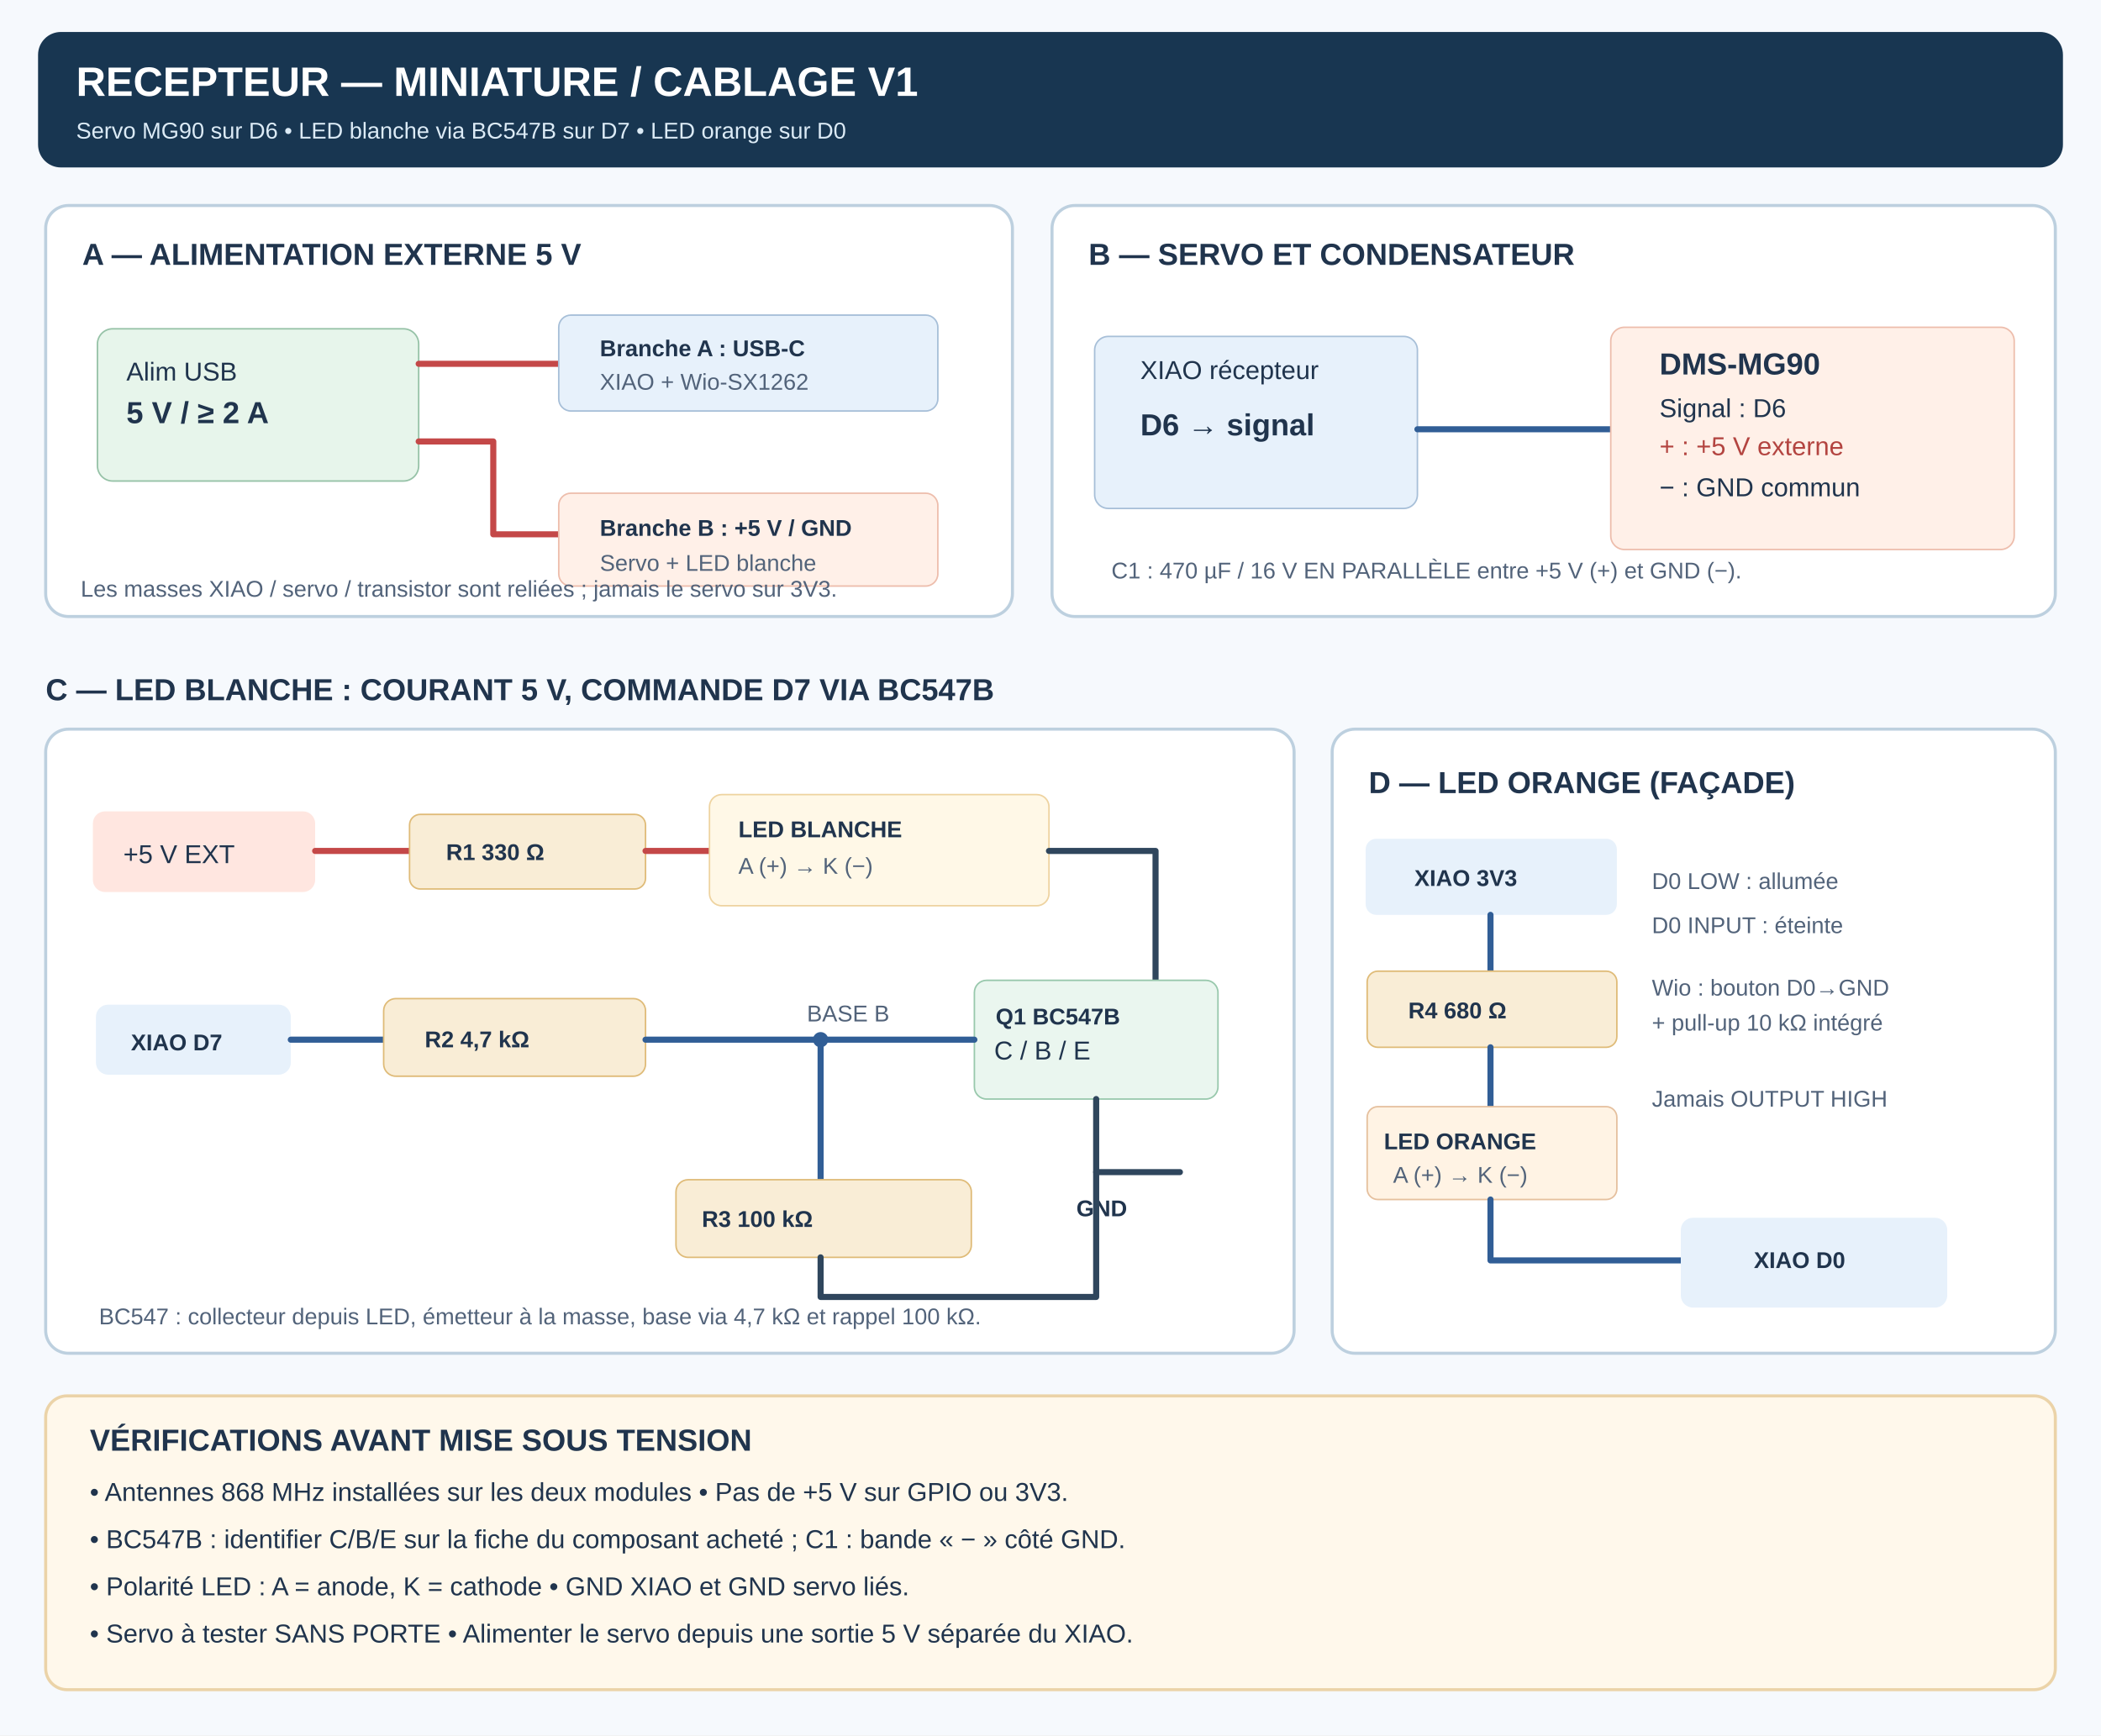
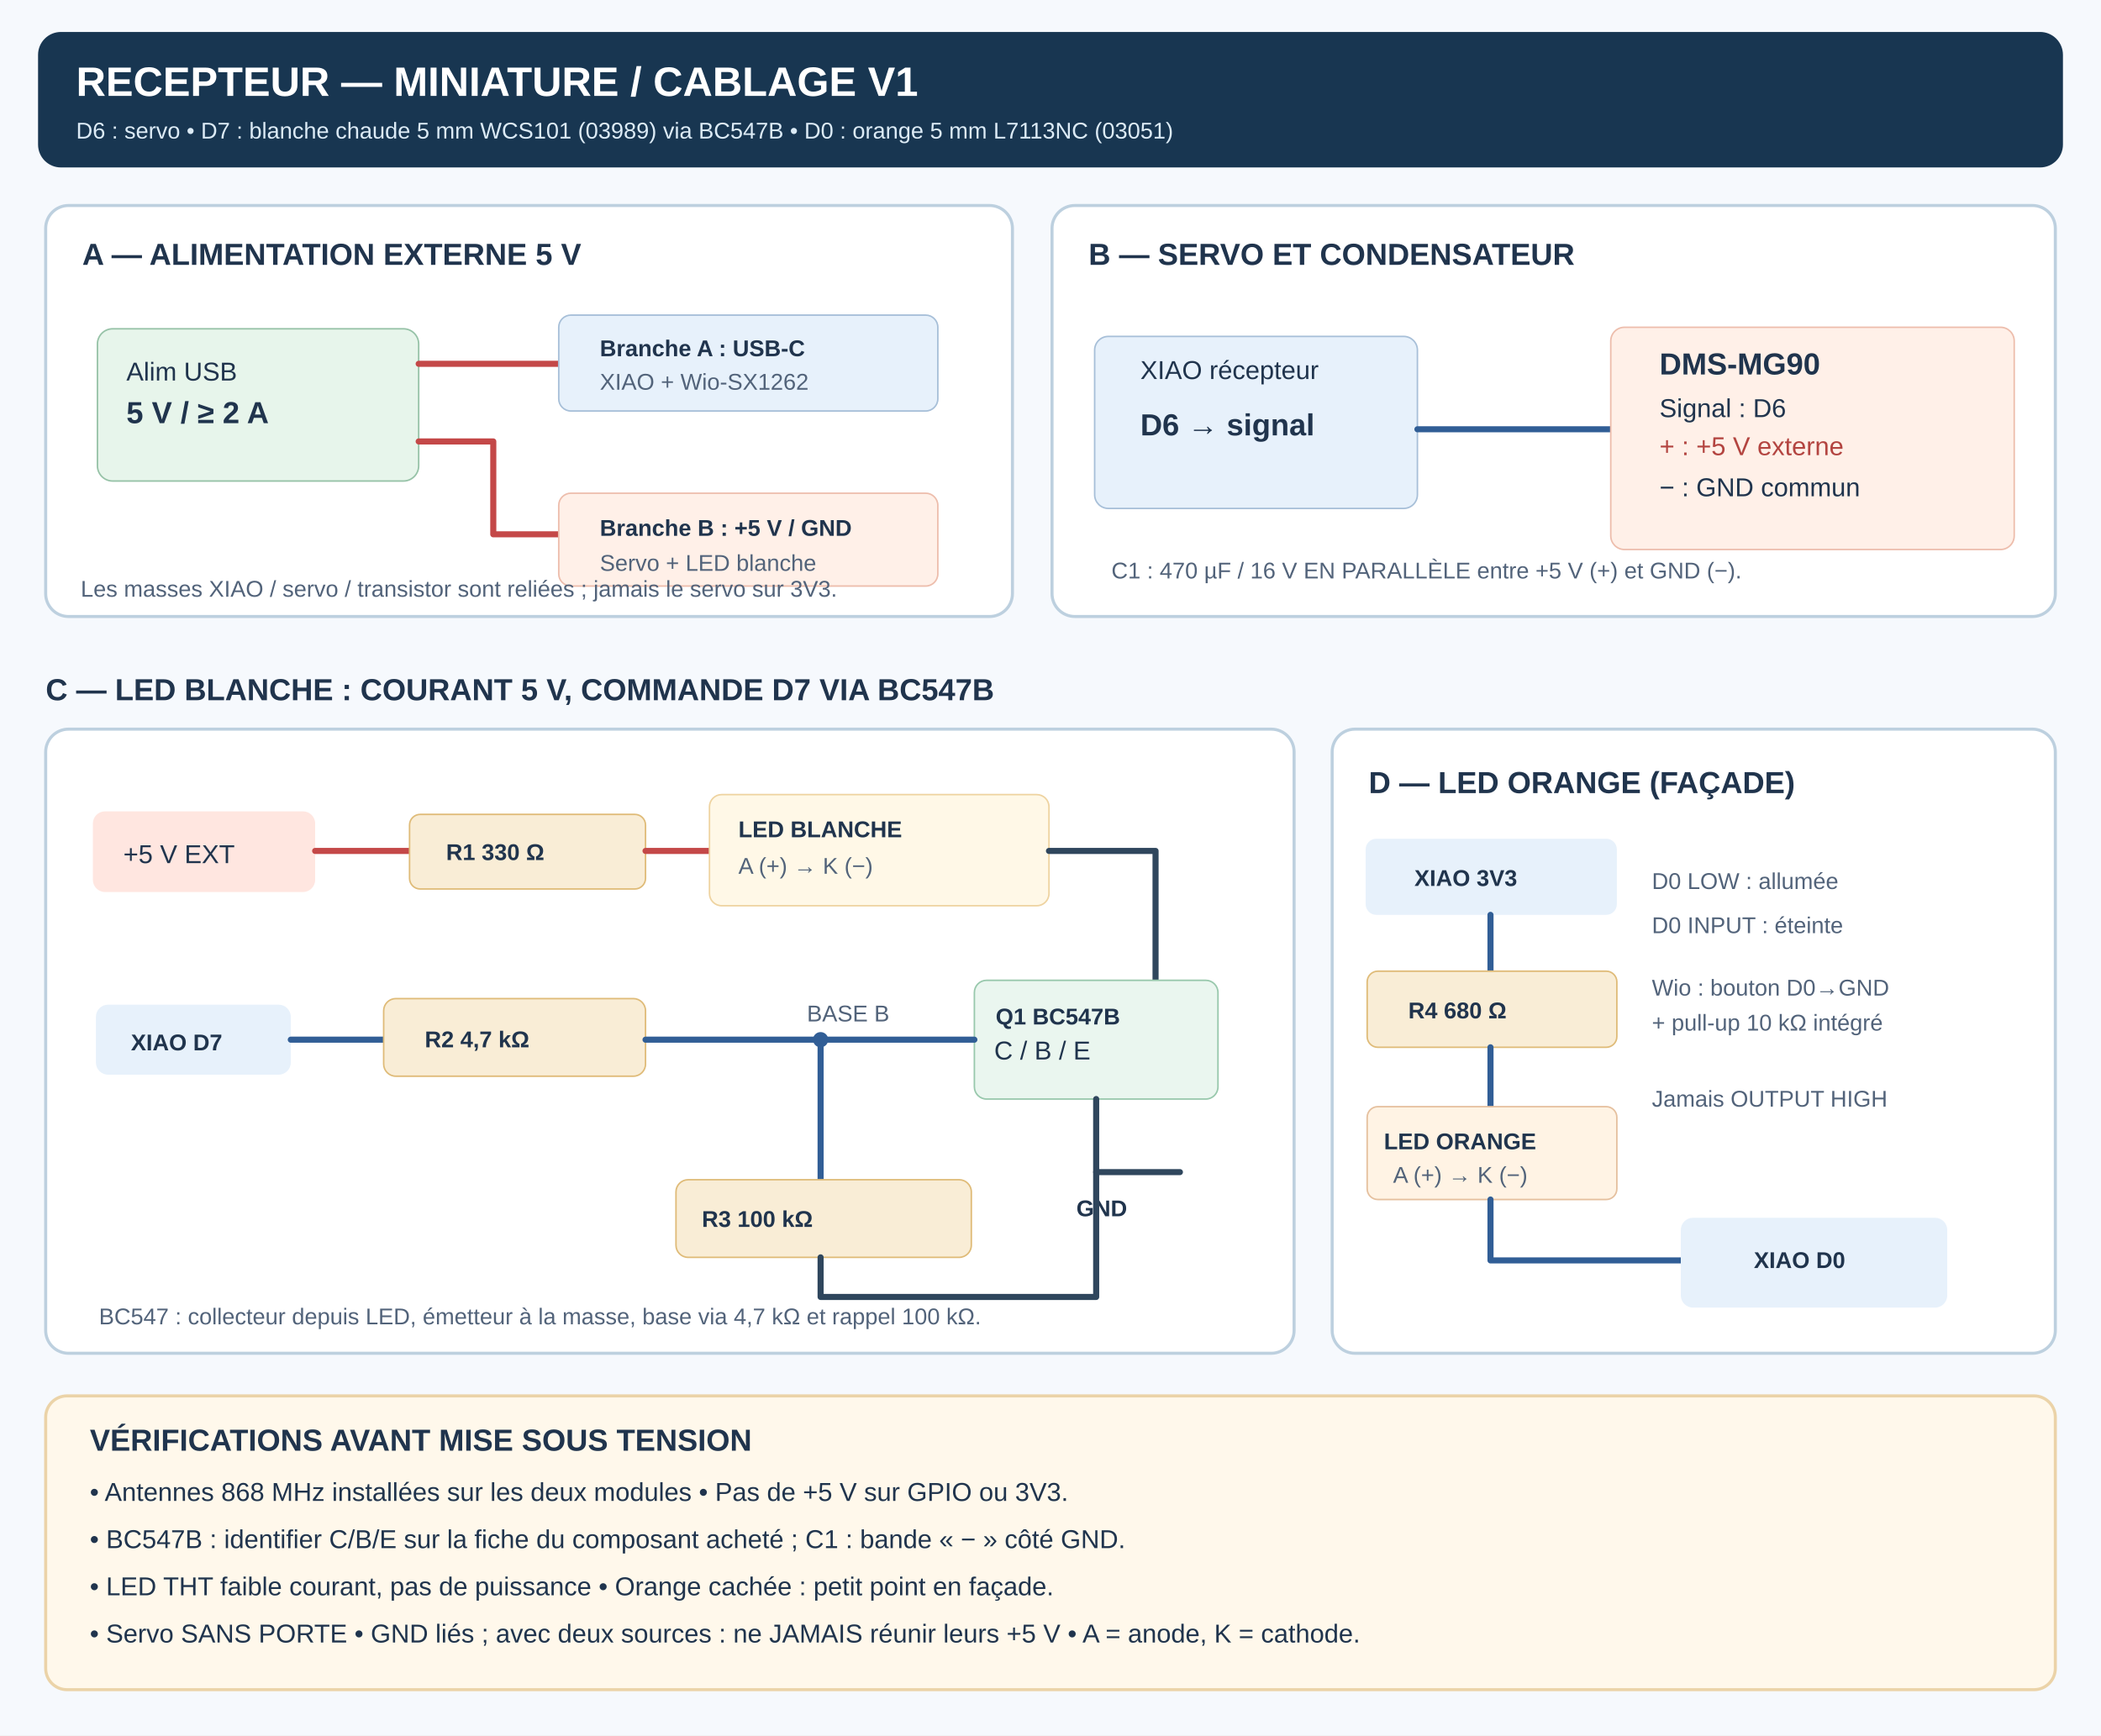
<svg xmlns="http://www.w3.org/2000/svg" viewBox="0 0 1380 1140" width="1380" height="1140" role="img" aria-label="Schema electrique recepteur servo LED blanche via BC547B et LED orange D0">
  <rect width="1380" height="1140" fill="#f6f9fd" />
  <style>text{font-family:Arial,sans-serif;fill:#20344d}.h{font-size:27px;font-weight:bold}.s{font-size:20px;font-weight:bold}.m{font-size:17px}.n{font-size:15px;fill:#52637a}.v{font-size:15px;font-weight:bold}.w{stroke:#315e96}.r{stroke:#c44848}.g{stroke:#2f465d}.b{fill:none;stroke-width:4;stroke-linecap:round;stroke-linejoin:round}</style>
  <rect x="25" y="21" width="1330" height="89" rx="15" fill="#183651" />
  <text x="50" y="63" class="h" fill="white" style="fill:white">RECEPTEUR — MINIATURE / CABLAGE V1</text>
-   <text x="50" y="91" class="n" style="fill:#dcebf6">Servo MG90 sur D6 • LED blanche via BC547B sur D7 • LED orange sur D0</text>
+   <text x="50" y="91" class="n" style="fill:#dcebf6">D6 : servo • D7 : blanche chaude 5 mm WCS101 (03989) via BC547B • D0 : orange 5 mm L7113NC (03051)</text>
  <rect x="30" y="135" width="635" height="270" rx="15" fill="white" stroke="#bdd0df" stroke-width="2" />
  <rect x="691" y="135" width="659" height="270" rx="15" fill="white" stroke="#bdd0df" stroke-width="2" />
  <text x="54" y="174" class="s">A — ALIMENTATION EXTERNE 5 V</text>
  <rect x="64" y="216" width="211" height="100" rx="10" fill="#e7f5eb" stroke="#96c2a7" />
  <text x="83" y="250" class="m">Alim USB</text>
  <text x="83" y="278" class="s">5 V / ≥ 2 A</text>
  <path d="M275 239 H367" class="r b" />
  <rect x="367" y="207" width="249" height="63" rx="8" fill="#e7f1fb" stroke="#a7bfd8" />
  <text x="394" y="234" class="v">Branche A : USB-C</text>
  <text x="394" y="256" class="n">XIAO + Wio-SX1262</text>
  <path d="M275 290 H324 V351 H367" class="r b" />
  <rect x="367" y="324" width="249" height="61" rx="8" fill="#fff0e8" stroke="#edbdac" />
  <text x="394" y="352" class="v">Branche B : +5 V / GND</text>
  <text x="394" y="375" class="n">Servo + LED blanche</text>
  <text x="53" y="392" class="n">Les masses XIAO / servo / transistor sont reliées ; jamais le servo sur 3V3.</text>
  <text x="715" y="174" class="s">B — SERVO ET CONDENSATEUR</text>
  <rect x="719" y="221" width="212" height="113" rx="9" fill="#e7f1fb" stroke="#a7bfd8" />
  <text x="749" y="249" class="m">XIAO récepteur</text>
  <text x="749" y="286" class="s">D6 → signal</text>
  <path d="M931 282 H1060" class="w b" />
  <rect x="1058" y="215" width="265" height="146" rx="9" fill="#fff0e8" stroke="#edbdac" />
  <text x="1090" y="246" class="s">DMS-MG90</text>
  <text x="1090" y="274" class="m">Signal : D6</text>
  <text x="1090" y="299" class="m" style="fill:#b34440">+ : +5 V externe</text>
  <text x="1090" y="326" class="m">− : GND commun</text>
  <text x="730" y="380" class="n">C1 : 470 µF / 16 V EN PARALLÈLE entre +5 V (+) et GND (−).</text>
  <text x="30" y="460" class="s">C — LED BLANCHE : COURANT 5 V, COMMANDE D7 VIA BC547B</text>
  <rect x="30" y="479" width="820" height="410" rx="15" fill="white" stroke="#bdd0df" stroke-width="2" />
  <rect x="61" y="533" width="146" height="53" rx="8" fill="#ffe6e0" />
  <text x="81" y="567" class="m">+5 V EXT</text>
  <path d="M207 559 H269" class="r b" />
  <rect x="269" y="535" width="155" height="49" rx="7" fill="#f9edd6" stroke="#dfbb78" />
  <text x="293" y="565" class="v">R1 330 Ω</text>
  <path d="M424 559 H466" class="r b" />
  <rect x="466" y="522" width="223" height="73" rx="8" fill="#fff8e7" stroke="#eed3a0" />
  <text x="485" y="550" class="v">LED BLANCHE</text>
  <text x="485" y="574" class="n">A (+) → K (−)</text>
  <path d="M689 559 H759 V644" class="g b" />
  <rect x="640" y="644" width="160" height="78" rx="8" fill="#eaf6ef" stroke="#98c8ac" />
  <text x="654" y="673" class="v">Q1 BC547B</text>
  <text x="653" y="696" class="m">C / B / E</text>
  <path d="M720 722 V770 H775" class="g b" />
  <text x="707" y="799" class="v">GND</text>
  <rect x="63" y="660" width="128" height="46" rx="8" fill="#e7f1fb" />
  <text x="86" y="690" class="v">XIAO D7</text>
  <path d="M191 683 H252" class="w b" />
  <rect x="252" y="656" width="172" height="51" rx="8" fill="#f9edd6" stroke="#dfbb78" />
  <text x="279" y="688" class="v">R2 4,7 kΩ</text>
  <path d="M424 683 H640" class="w b" />
  <text x="530" y="671" class="n">BASE B</text>
  <circle cx="539" cy="683" r="5" fill="#315e96" />
  <path d="M539 683 V776" class="w b" />
  <rect x="444" y="775" width="194" height="51" rx="8" fill="#f9edd6" stroke="#dfbb78" />
  <text x="461" y="806" class="v">R3 100 kΩ</text>
  <path d="M539 826 V852 H720 V770" class="g b" />
  <text x="65" y="870" class="n">BC547 : collecteur depuis LED, émetteur à la masse, base via 4,7 kΩ et rappel 100 kΩ.</text>
  <rect x="875" y="479" width="475" height="410" rx="15" fill="white" stroke="#bdd0df" stroke-width="2" />
  <text x="899" y="521" class="s">D — LED ORANGE (FAÇADE)</text>
  <rect x="897" y="551" width="165" height="50" rx="7" fill="#e7f1fb" />
  <text x="929" y="582" class="v">XIAO 3V3</text>
  <path d="M979 601 V638" class="w b" />
  <rect x="898" y="638" width="164" height="50" rx="7" fill="#f9edd6" stroke="#dfbb78" />
  <text x="925" y="669" class="v">R4 680 Ω</text>
  <path d="M979 688 V727" class="w b" />
  <rect x="898" y="727" width="164" height="61" rx="7" fill="#fff3e4" stroke="#e5c09e" />
  <text x="909" y="755" class="v">LED ORANGE</text>
  <text x="915" y="777" class="n">A (+) → K (−)</text>
  <path d="M979 788 V828 H1104" class="w b" />
  <rect x="1104" y="800" width="175" height="59" rx="8" fill="#e7f1fb" />
  <text x="1152" y="833" class="v">XIAO D0</text>
  <text x="1085" y="584" class="n">D0 LOW : allumée</text>
  <text x="1085" y="613" class="n">D0 INPUT : éteinte</text>
  <text x="1085" y="654" class="n">Wio : bouton D0→GND</text>
  <text x="1085" y="677" class="n">+ pull-up 10 kΩ intégré</text>
  <text x="1085" y="727" class="n">Jamais OUTPUT HIGH</text>
  <rect x="30" y="917" width="1320" height="193" rx="14" fill="#fff8eb" stroke="#ebd3a8" stroke-width="2" />
  <text x="59" y="953" class="s">VÉRIFICATIONS AVANT MISE SOUS TENSION</text>
  <text x="59" y="986" class="m">• Antennes 868 MHz installées sur les deux modules • Pas de +5 V sur GPIO ou 3V3.</text>
  <text x="59" y="1017" class="m">• BC547B : identifier C/B/E sur la fiche du composant acheté ; C1 : bande « − » côté GND.</text>
-   <text x="59" y="1048" class="m">• Polarité LED : A = anode, K = cathode • GND XIAO et GND servo liés.</text>
-   <text x="59" y="1079" class="m">• Servo à tester SANS PORTE • Alimenter le servo depuis une sortie 5 V séparée du XIAO.</text>
+   <text x="59" y="1048" class="m">• LED THT faible courant, pas de puissance • Orange cachée : petit point en façade.</text>
+   <text x="59" y="1079" class="m">• Servo SANS PORTE • GND liés ; avec deux sources : ne JAMAIS réunir leurs +5 V • A = anode, K = cathode.</text>
</svg>
